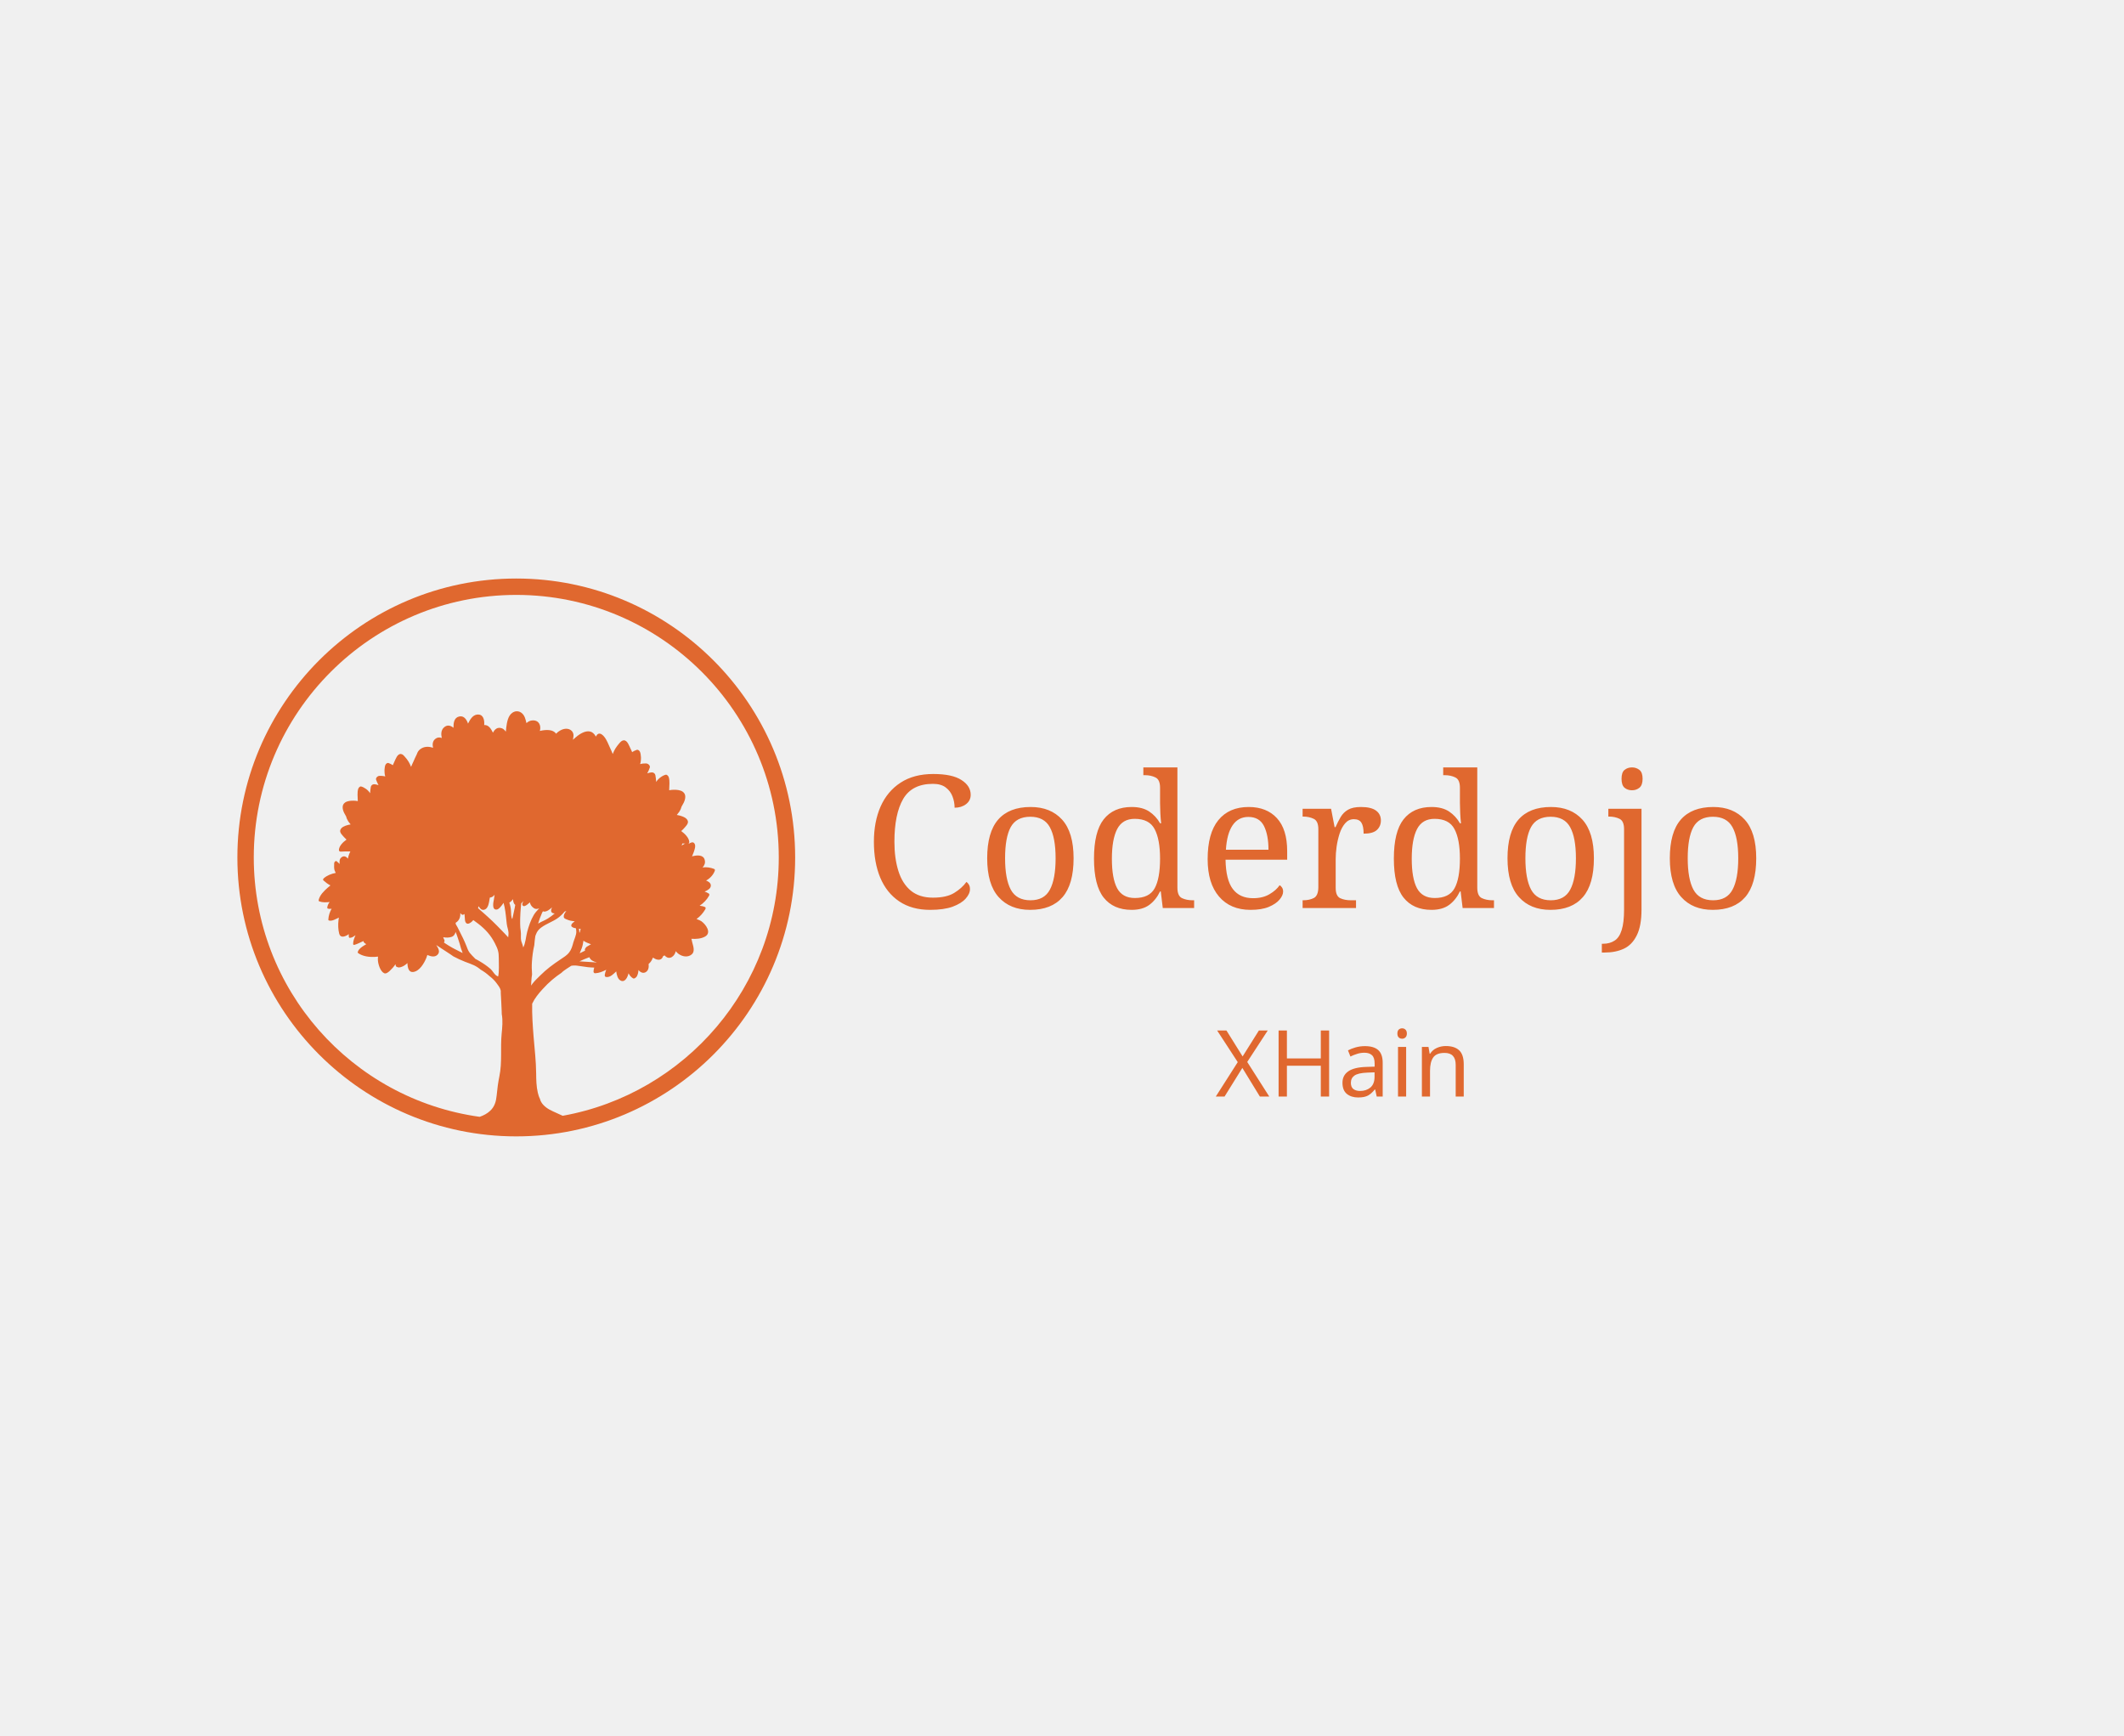
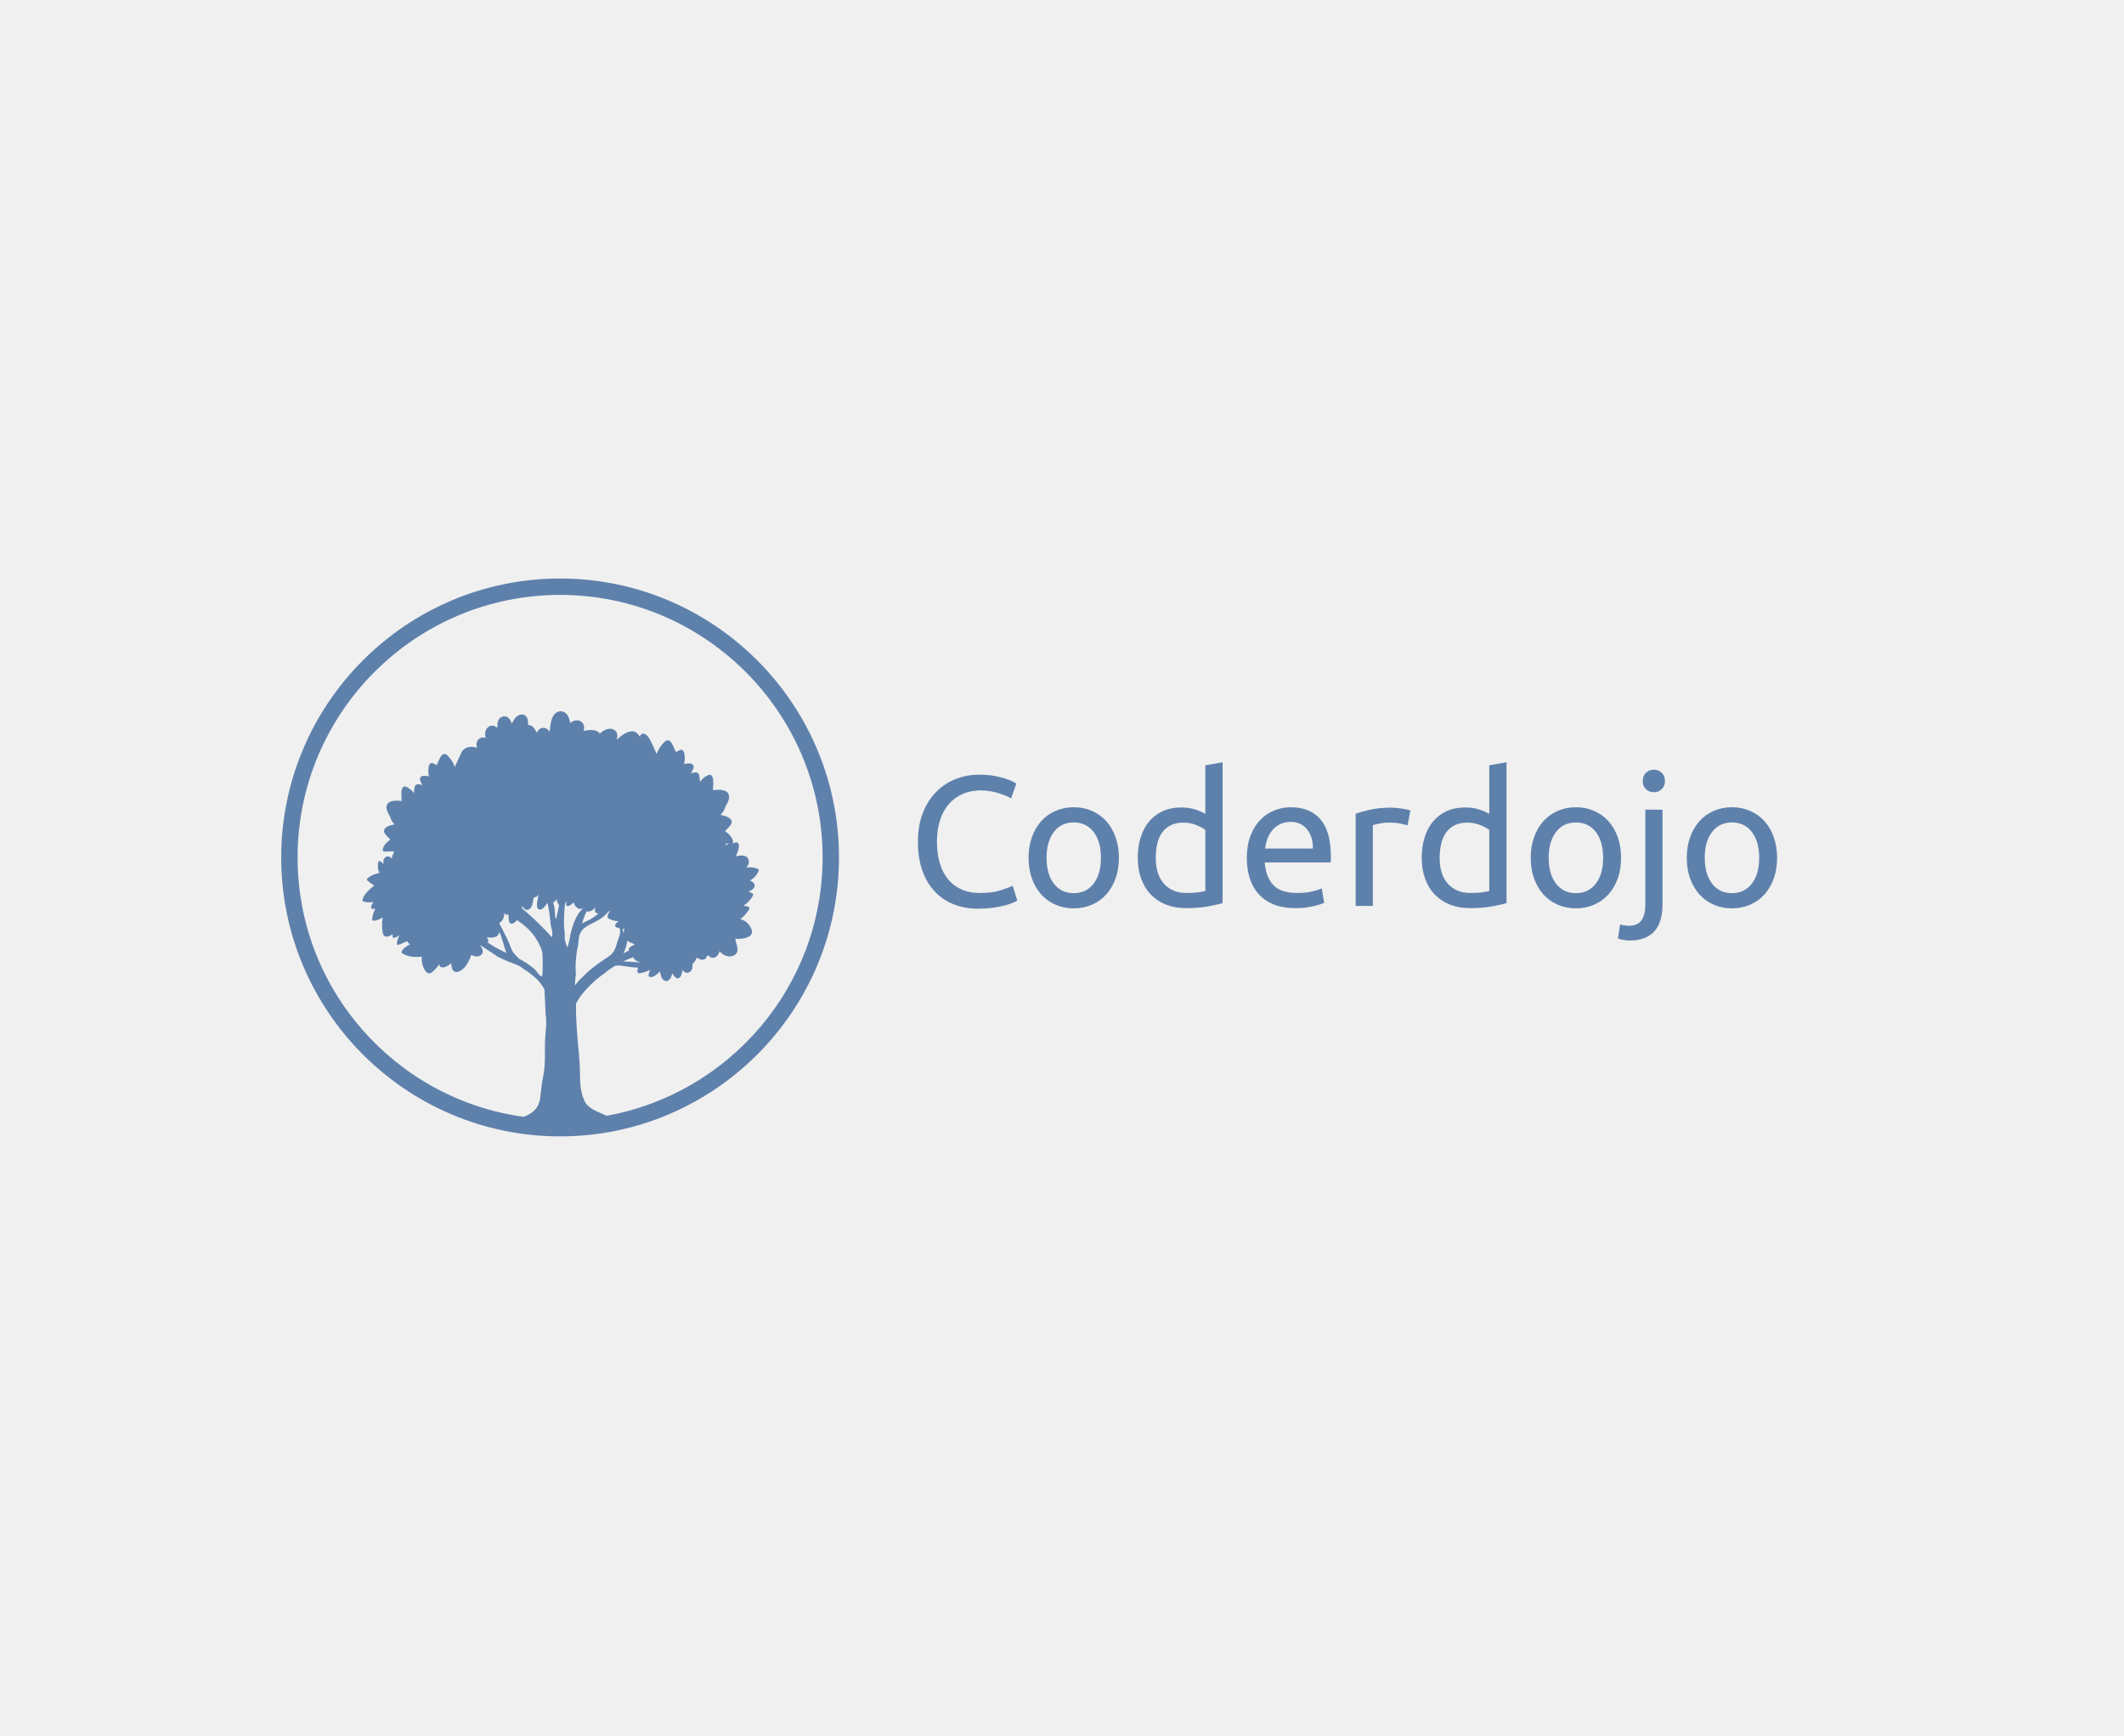
- <svg xmlns="http://www.w3.org/2000/svg" version="1.1" width="765" height="625" viewBox="0 0 346.43 300" style="background-color: rgb(49, 73, 88);" class="svg-animations ">
-   <svg version="1.1" viewBox="0 0 135 140" width="100" height="100" style="fill: rgb(224, 104, 47);" x="28.869" y="100">
+ <svg xmlns="http://www.w3.org/2000/svg" version="1.1" width="765" height="625" viewBox="0 0 328.248 300" style="background-color: rgb(255, 255, 255);" class="svg-animations ">
+   <svg version="1.1" viewBox="0 0 135 140" width="100" height="100" style="fill: rgb(94, 129, 172);" x="27.354" y="100">
    <svg width="135" height="135" viewBox="0 0 135 135">
      <path d="M67.5 0C30.273 0 0 30.273 0 67.5C0 104.727 30.273 135 67.5 135C104.727 135 135 104.727 135 67.5C135 30.273 104.714 0 67.5 0ZM57.678 92.089C57.651 92.076 57.625 92.062 57.598 92.049C57.532 91.97 57.453 91.904 57.387 91.824C57.189 91.626 57.004 91.428 56.805 91.229C56.607 91.018 56.409 90.793 56.224 90.569C55.84 90.079 55.602 89.365 55.377 88.784C54.902 87.581 54.32 86.431 53.725 85.267C53.447 84.725 53.183 84.144 52.852 83.628C52.839 83.522 52.839 83.403 52.826 83.298C52.852 83.284 52.879 83.271 52.905 83.258C53.725 82.756 54.016 81.857 53.95 80.958C54.042 81.064 54.135 81.169 54.241 81.262C54.465 81.473 54.717 81.381 54.928 81.196C54.941 81.209 54.955 81.209 54.968 81.209C54.994 81.592 55.047 81.976 55.06 82.333C55.073 82.689 55.113 83.152 55.404 83.403C55.814 83.76 56.395 83.324 56.713 83.06C56.858 82.941 56.977 82.795 57.096 82.65C57.678 83.073 58.18 83.456 58.392 83.615C60.057 84.91 61.34 86.338 62.318 88.255C63.045 89.669 63.283 90.37 63.27 91.917C63.257 93.239 63.402 95.076 63.111 96.306C62.913 96.24 62.741 96.134 62.582 96.015C62.45 95.909 62.331 95.79 62.225 95.658C62.225 95.645 62.212 95.645 62.212 95.632C62.08 95.473 61.961 95.314 61.842 95.156C61.776 95.063 61.71 94.971 61.63 94.878C61.604 94.838 61.578 94.812 61.538 94.772C61.432 94.653 61.34 94.534 61.221 94.442C60.414 93.754 59.542 93.146 58.63 92.618C58.325 92.419 57.995 92.261 57.678 92.089ZM50.116 87.528C50.05 87.33 49.957 87.131 49.838 86.946C49.838 86.933 49.852 86.92 49.852 86.907C49.852 86.88 49.865 86.854 49.865 86.827C49.878 86.827 49.891 86.814 49.891 86.814C50.539 86.933 51.2 86.933 51.835 86.722C52.403 86.536 52.681 86.061 52.813 85.532C53.209 86.391 53.434 87.33 53.752 88.215C53.765 88.242 53.765 88.255 53.778 88.281C53.976 89.075 54.214 89.855 54.518 90.621C54.373 90.555 54.227 90.476 54.082 90.41C53.897 90.317 53.685 90.212 53.474 90.106C53.302 90.026 53.13 89.934 52.958 89.841C52.892 89.802 52.826 89.775 52.747 89.736C52.509 89.617 52.271 89.484 52.02 89.352C51.993 89.339 51.967 89.326 51.94 89.299C51.888 89.273 51.848 89.246 51.795 89.22C51.597 89.101 51.398 88.995 51.187 88.863C51.094 88.81 50.989 88.744 50.896 88.678C50.711 88.559 50.526 88.44 50.341 88.321C50.288 88.281 50.222 88.242 50.169 88.202C50.142 88.189 50.116 88.162 50.09 88.149C50.063 88.136 50.05 88.123 50.023 88.096C50.01 88.083 49.997 88.07 49.984 88.057C50.116 87.911 50.182 87.726 50.116 87.528ZM61.749 82.927C61.049 82.253 60.322 81.606 59.595 80.958C59.357 80.759 59.132 80.548 58.894 80.35C58.696 80.178 58.511 80.006 58.312 79.834C58.325 79.847 58.325 79.847 58.339 79.861C58.312 79.834 58.286 79.808 58.246 79.781C58.299 79.623 58.339 79.464 58.392 79.292C58.696 79.861 59.119 80.284 59.687 80.165C60.493 80.006 60.771 79.028 60.903 78.353C60.969 77.996 61.049 77.613 61.102 77.216C61.564 77.177 61.987 76.912 62.252 76.529C62.186 76.926 62.146 77.335 62.08 77.692C61.934 78.38 61.564 80.191 62.728 80.112C63.23 80.085 63.666 79.49 63.957 79.133C64.129 78.935 64.274 78.71 64.42 78.486C64.512 78.843 64.605 79.213 64.684 79.57C64.684 79.583 64.684 79.596 64.684 79.609C64.949 80.918 65.041 82.253 65.2 83.588C65.2 83.615 65.213 83.641 65.213 83.668V83.654C65.213 83.707 65.226 83.76 65.239 83.8C65.253 83.906 65.279 84.011 65.292 84.13C65.332 84.289 65.372 84.434 65.411 84.593C65.411 84.606 65.424 84.62 65.424 84.646C65.464 84.791 65.504 84.95 65.53 85.096C65.57 85.254 65.596 85.413 65.61 85.585C65.649 85.981 65.583 86.47 65.543 86.841C65.53 86.827 65.53 86.814 65.517 86.801C65.054 86.246 64.512 85.743 64.023 85.215C63.283 84.448 62.529 83.681 61.749 82.927ZM65.821 78.433C66.178 78.234 66.469 77.93 66.72 77.6C66.733 78.115 66.852 78.697 67.249 78.975C67.117 79.887 66.865 80.826 66.561 82.306C66.548 82.346 66.548 82.399 66.535 82.438C66.204 81.857 66.257 81.077 66.218 80.416C66.178 79.728 66.046 79.081 65.821 78.433ZM69.483 79.266C69.946 79.133 70.21 78.856 70.567 78.565C70.646 78.499 70.739 78.433 70.818 78.367C70.884 78.988 71.281 79.464 71.823 79.808C72.193 80.046 72.656 79.979 73.052 79.808C72.576 80.323 72.087 80.826 71.73 81.434C70.99 82.689 70.527 84.091 70.144 85.505C69.827 86.682 69.761 88.255 69.166 89.326C69.245 89.18 68.756 87.898 68.703 87.726C68.518 86.986 68.703 86.127 68.584 85.373C68.478 84.778 68.452 84.183 68.439 83.588C68.439 83.258 68.439 82.927 68.439 82.597C68.439 82.425 68.452 82.253 68.452 82.081C68.465 81.685 68.492 81.288 68.505 80.878C68.518 80.442 68.558 80.019 68.597 79.609C68.624 79.279 68.663 78.948 68.703 78.618C68.888 78.433 69.06 78.234 69.192 78.036C69.1 78.261 69.02 78.499 68.954 78.75C68.888 79.054 69.166 79.358 69.483 79.266ZM76.542 81.024C76.622 81.037 76.714 81.05 76.807 81.05C76.278 81.5 75.723 81.909 75.141 82.28C74.388 82.756 73.541 83.033 72.788 83.509C72.854 83.284 72.933 83.073 72.999 82.848C73.079 82.61 73.145 82.372 73.237 82.147C73.396 81.711 73.568 81.288 73.753 80.878C73.806 80.759 73.872 80.64 73.951 80.535C74.282 80.693 74.758 80.574 75.194 80.323C75.538 80.112 75.855 79.861 76.146 79.583C75.868 80.178 75.736 80.865 76.542 81.024ZM79.821 82.544C80.35 82.782 80.984 82.888 81.606 82.954C81.606 82.967 81.606 82.98 81.606 83.007C81.42 83.126 81.235 83.258 81.077 83.417C80.892 83.602 80.667 84.011 80.918 84.236C81.196 84.501 81.566 84.58 81.936 84.646C81.989 84.91 82.015 85.162 82.028 85.426C82.068 86.246 81.539 87.263 81.315 88.057C81.077 88.929 80.865 89.762 80.297 90.489C79.742 91.216 78.935 91.679 78.195 92.181C76.423 93.358 74.771 94.574 73.264 96.094C72.616 96.742 71.942 97.35 71.387 98.091C71.281 98.223 71.188 98.368 71.096 98.513V98.527C71.109 97.879 71.149 97.231 71.215 96.583C71.241 96.319 71.281 96.068 71.32 95.803C71.241 94.759 71.215 93.701 71.294 92.644C71.387 91.348 71.558 90.013 71.862 88.731C71.915 87.991 71.995 87.25 72.114 86.51C72.153 86.378 72.206 86.246 72.259 86.127C72.537 85.36 72.986 84.844 73.647 84.382C74.863 83.509 76.318 83.046 77.547 82.174C78.168 81.738 78.71 81.182 79.213 80.588C79.358 80.548 79.49 80.508 79.623 80.469C79.266 80.865 78.962 81.341 78.988 81.817C78.988 82.28 79.477 82.399 79.821 82.544ZM78.737 130.016C77.944 129.672 77.15 129.289 76.384 128.945C75.286 128.456 74.123 127.729 73.515 126.658C73.383 126.42 73.29 126.169 73.224 125.905C72.986 125.442 72.828 124.913 72.709 124.411C72.352 122.878 72.325 121.278 72.312 119.718C72.285 116.757 71.929 113.809 71.691 110.861C71.479 108.23 71.294 105.546 71.347 102.889C71.955 101.594 72.867 100.47 73.832 99.412C75.498 97.562 76.965 96.412 78.433 95.42C78.79 95.05 79.226 94.759 79.649 94.468C80.032 94.204 80.416 93.966 80.812 93.715C81.037 93.675 81.262 93.649 81.5 93.649C81.738 93.635 81.976 93.649 82.227 93.688C83.112 93.82 83.985 93.953 84.871 94.058C85.36 94.111 85.862 94.138 86.365 94.151C86.272 94.481 86.193 94.825 86.193 95.142C86.193 95.341 86.378 95.526 86.576 95.526C87.528 95.486 88.414 95.116 89.273 94.68C89.101 95.09 88.969 95.513 88.916 95.922C88.889 96.187 88.982 96.412 89.273 96.438C90.278 96.544 91.018 95.698 91.692 95.076C91.798 95.87 92.036 96.967 92.789 97.311C93.887 97.826 94.495 96.319 94.667 95.526C94.918 96.028 95.288 96.465 95.737 96.742C96.108 96.967 96.61 96.451 96.742 96.174C96.795 96.081 96.808 95.975 96.848 95.87C96.848 95.883 96.861 95.883 96.861 95.896C96.901 95.803 96.914 95.698 96.94 95.592C96.954 95.526 96.98 95.473 96.993 95.407C97.033 95.182 97.073 94.957 97.073 94.733C97.496 95.288 98.196 95.645 98.844 95.248C99.531 94.825 99.611 94.019 99.531 93.278C100.007 92.882 100.351 92.366 100.536 91.785C100.589 91.785 100.629 91.785 100.682 91.785C101.038 92.036 101.422 92.221 101.832 92.247C102.519 92.314 102.863 91.89 103.048 91.375C103.167 91.322 103.286 91.269 103.392 91.203C103.749 91.613 104.198 91.89 104.766 91.758C105.322 91.626 105.745 91.137 105.956 90.635C106.022 90.489 106.062 90.344 106.102 90.185C106.3 90.436 106.538 90.674 106.802 90.859C107.741 91.52 109.036 91.745 109.975 90.952C110.808 90.238 110.319 88.929 110.094 88.07C110.015 87.779 109.962 87.488 109.896 87.184C111.006 87.263 112.236 87.184 113.201 86.642C114.853 85.704 113.359 83.668 112.288 82.927C112.117 82.808 111.641 82.57 111.125 82.399C111.971 81.804 112.698 80.984 113.227 80.085C113.333 79.9 113.425 79.609 113.174 79.504C112.804 79.332 112.355 79.226 111.879 79.186C112.817 78.565 113.65 77.706 114.179 76.727C114.285 76.529 114.232 76.318 114.06 76.212C113.743 76.027 113.412 75.868 113.082 75.749C113.465 75.617 113.822 75.419 114.152 75.154C114.734 74.665 114.747 73.925 114.152 73.475C113.941 73.317 113.703 73.184 113.439 73.092C114.364 72.59 115.144 71.77 115.527 70.792C115.593 70.62 115.62 70.369 115.408 70.289C114.523 69.932 113.531 69.787 112.593 69.919C113.042 69.43 113.306 68.848 113.108 68.082C112.764 66.786 111.218 66.918 110.041 67.236C110.187 66.905 110.319 66.561 110.451 66.218C110.649 65.636 111.019 64.684 110.623 64.116C110.583 64.063 110.543 64.01 110.491 63.97C110.464 63.957 110.451 63.944   110.424 63.931C110.398 63.917 110.372 63.891 110.332 63.878C110.306 63.865 110.279 63.865 110.253 63.865C110.226 63.865 110.187 63.851 110.16 63.851C110.134 63.851 110.107 63.851 110.081 63.851C110.054 63.851 110.015 63.851 109.988 63.865C109.975 63.865 109.962 63.865 109.962 63.865C109.949 63.865 109.922 63.878 109.909 63.878C109.896 63.878 109.896 63.891 109.882 63.891C109.79 63.917 109.711 63.944 109.618 63.984C109.605 63.997 109.578 63.997 109.565 64.01C109.473 64.05 109.393 64.103 109.301 64.155C109.261 64.142 109.221 64.129 109.182 64.129C109.327 64.05 109.393 63.891 109.367 63.666C109.235 62.662 108.283 61.749 107.424 61.115L107.437 61.102C107.741 60.837 108.032 60.533 108.296 60.229C108.865 59.581 109.446 58.934 108.706 58.167C108.23 57.664 107.159 57.347 106.485 57.242C106.445 57.228 106.392 57.228 106.353 57.215C106.564 56.964 106.776 56.7 106.961 56.435C107.212 56.052 107.397 55.642 107.503 55.206C107.701 54.888 107.873 54.571 108.032 54.241C108.442 53.381 108.706 52.231 107.781 51.583C107.186 51.174 106.3 51.108 105.599 51.121C105.242 51.134 104.872 51.16 104.515 51.24C104.515 51.187 104.515 51.121 104.515 51.068C104.528 50.09 104.687 49.085 104.423 48.133C104.343 47.842 104.013 47.406 103.656 47.485C102.969 47.644 101.832 48.384 101.369 49.23C101.329 48.675 101.263 48.133 101.171 47.591C101.105 47.221 100.734 46.917 100.377 46.917C99.981 46.917 99.584 47.023 99.201 47.142C99.439 46.705 99.65 46.256 99.809 45.78C99.994 45.264 99.412 44.775 98.95 44.749C98.593 44.736 98.011 44.762 97.482 44.907C97.8 43.903 97.707 42.528 97.43 41.92C97.297 41.642 96.967 41.351 96.636 41.47C96.24 41.602 95.883 41.788 95.539 42.012C95.42 41.695 95.275 41.391 95.142 41.14C94.838 40.532 94.389 39.078 93.477 39.157C93.027 39.197 92.71 39.567 92.432 39.884C92.089 40.281 91.758 40.704 91.481 41.153C91.229 41.576 91.018 42.012 90.846 42.462C90.661 41.959 90.436 41.497 90.264 41.127C89.802 40.162 89.458 39.117 88.771 38.271C88.466 37.901 87.924 37.385 87.396 37.571C87.118 37.663 86.92 37.967 86.761 38.245C86.589 37.914 86.365 37.623 86.087 37.385C85.122 36.579 83.773 37.108 82.848 37.703C82.504 37.914 82.187 38.179 81.883 38.43C81.817 38.469 81.777 38.522 81.724 38.575C81.553 38.721 81.381 38.879 81.209 39.025C81.275 38.694 81.341 38.364 81.354 38.02C81.381 37.214 80.839 36.592 80.072 36.407C79.028 36.169 77.93 36.751 77.124 37.557C76.436 36.473 74.652 36.539 73.211 36.883C73.555 35.627 73.052 34.266 71.439 34.332C70.858 34.358 70.356 34.609 69.959 34.993C69.866 34.53 69.747 34.067 69.589 33.657C69.113 32.375 67.831 31.648 66.575 32.468C65.477 33.195 65.239 34.847 65.081 36.024C65.028 36.367 65.001 36.698 64.975 37.042C64.935 37.002 64.909 36.976 64.869 36.936C64.644 36.632 64.367 36.367 64.023 36.248C62.926 35.865 62.291 36.486 61.855 37.306C61.392 36.341 60.784 35.389 59.74 35.455C59.846 34.081 59.462 32.692 57.903 32.944C56.937 33.102 56.316 34.133 55.919 34.927C55.893 34.993 55.867 35.045 55.827 35.112C55.457 34.028 54.769 33.129 53.672 33.393C52.443 33.684 52.297 34.927 52.297 36.13C51.623 35.548 50.777 35.31 49.984 36.05C49.296 36.685 49.257 37.637 49.468 38.588C48.953 38.39 48.411 38.403 47.869 38.84C47.247 39.342 47.168 40.148 47.353 40.968C46.295 40.585 45.119 40.611 44.207 41.338C43.81 41.655 43.572 42.065 43.44 42.502C43.123 43.096 42.872 43.718 42.594 44.326C42.435 44.669 42.224 45.106 42.039 45.582C41.88 45.159 41.682 44.736 41.444 44.339C41.193 43.903 40.875 43.519 40.545 43.149C40.281 42.845 39.99 42.488 39.567 42.462C38.707 42.396 38.284 43.757 37.993 44.339C37.875 44.577 37.742 44.868 37.623 45.172C37.306 44.96 36.962 44.788 36.592 44.656C36.275 44.55 35.971 44.815 35.839 45.079C35.574 45.661 35.495 46.943 35.786 47.895C35.283 47.763 34.742 47.736 34.398 47.75C33.962 47.763 33.406 48.239 33.578 48.715C33.737 49.151 33.935 49.574 34.16 49.997C33.79 49.891 33.433 49.785 33.049 49.785C32.706 49.785 32.349 50.076 32.296 50.42C32.203 50.936 32.15 51.451 32.111 51.967C31.688 51.174 30.604 50.473 29.956 50.328C29.612 50.248 29.308 50.671 29.229 50.936C28.978 51.835 29.123 52.786 29.136 53.712C29.136 53.765 29.136 53.818 29.136 53.87C28.806 53.791 28.449 53.765 28.118 53.765C27.457 53.752 26.625 53.818 26.069 54.201C25.197 54.809 25.448 55.893 25.831 56.7C25.977 57.004 26.149 57.308 26.334 57.612C26.426 58.022 26.598 58.405 26.836 58.762C27.008 59.026 27.206 59.264 27.418 59.502C27.365 59.515 27.325 59.515 27.285 59.529C26.664 59.634 25.646 59.912 25.197 60.401C24.509 61.128 25.051 61.736 25.593 62.344C25.845 62.622 26.109 62.9 26.4 63.164C26.4 63.164 26.413 63.164 26.413 63.177C25.593 63.772 24.695 64.631 24.576 65.583C24.536 65.94 24.734 66.125 25.078 66.085C25.765 66.019 26.545 66.046 27.338 66.046C27.233 66.257 27.14 66.482 27.061 66.68C26.942 66.998 26.796 67.407 26.77 67.791C26.347 67.288 25.818 67.024 25.263 67.421C24.668 67.831 24.681 68.439 24.761 69.073C24.523 68.875 24.285 68.663 24.06 68.439C23.809 68.201 23.425 68.624 23.425 68.875C23.425 69.509 23.32 70.237 23.61 70.818C23.663 70.924 23.716 71.096 23.809 71.241C22.738 71.439 21.694 71.849 20.9 72.55C20.781 72.656 20.663 72.92 20.808 73.039C21.31 73.489 21.892 73.965 22.526 74.269C22.288 74.454 22.05 74.652 21.826 74.85C20.927 75.643 19.975 76.582 19.671 77.785C19.645 77.917 19.684 78.076 19.816 78.129C20.596 78.419 21.495 78.38 22.328 78.287C22.05 78.657 21.839 79.054 21.76 79.543C21.747 79.662 21.76 79.847 21.905 79.887C22.196 79.966 22.474 79.953 22.751 79.913C22.764 79.913 22.791 79.913 22.804 79.9C22.355 80.707 22.064 81.579 22.011 82.544C21.998 82.689 22.13 82.756 22.249 82.782C22.989 82.927 23.848 82.385 24.562 82.055C24.523 82.266 24.496 82.478 24.47 82.689C24.351 83.721 24.377 84.937 24.642 85.942C24.919 87.012 25.964 86.695 26.691 86.246C26.783 86.193 26.876 86.127 26.968 86.047C26.955 86.272 26.942 86.497 26.968 86.722C26.982 86.841 27.074 86.96 27.206 86.96C27.788 86.933 28.145 86.603 28.594 86.325C28.29 86.999 28.013 87.687 28.013 88.453C28.013 88.612 28.171 88.691 28.317 88.652C29.004 88.466 29.692 88.096 30.352 87.805C30.405 87.779 30.445 87.753 30.498 87.726C30.538 88.057 30.828 88.295 31.199 88.48C31.053 88.572 30.908 88.665 30.749 88.757C30.141 89.127 29.454 89.564 29.176 90.251C29.136 90.357 29.097 90.555 29.202 90.635C30.352 91.441 31.846 91.626 33.221 91.573C33.486 91.56 33.763 91.534 34.041 91.494C34.001 91.798 33.988 92.115 34.014 92.432C34.081 93.371 34.596 95.05 35.495 95.499C35.984 95.751 36.566 95.235 36.896 94.931C37.399 94.455 37.875 93.926 38.258 93.345C38.271 93.424 38.284 93.49 38.311 93.556C38.298 93.768 38.417 93.953 38.628 93.992C38.826 94.125 39.104 94.164 39.501 94.058C40.135 93.887 40.677 93.516 41.153 93.067C41.193 94.336 41.536 95.38 42.607 95.209C44.127 94.971 45.198 93.093 45.727 91.824C45.806 91.626 45.899 91.375 45.978 91.097C46.071 91.137 46.15 91.177 46.229 91.203C46.93 91.481 47.789 91.653 48.398 91.084C49.164 90.37 48.635 89.471 48.173 88.757C48.16 88.731 48.146 88.718 48.133 88.691C48.173 88.718 48.212 88.744 48.252 88.771C48.265 88.784 48.292 88.797 48.305 88.81C49.098 89.339 50.023 89.934 50.87 90.489C51.081 90.621 51.293 90.767 51.491 90.899C51.531 90.925 51.57 90.952 51.61 90.978C51.848 91.137 52.086 91.309 52.297 91.454C53.209 91.93 54.148 92.38 55.113 92.75C55.827 93.027 56.567 93.265 57.268 93.596C57.85 93.873 58.392 94.23 58.881 94.653C59.648 95.09 60.375 95.618 61.035 96.227C61.71 96.742 62.305 97.324 62.781 97.998C62.873 98.13 62.979 98.262 63.071 98.394C63.098 98.421 63.111 98.461 63.138 98.487C63.217 98.606 63.296 98.725 63.375 98.844C63.402 98.897 63.428 98.95 63.468 99.003C63.521 99.108 63.574 99.214 63.613 99.307C63.64 99.373 63.653 99.439 63.679 99.505C63.719 99.65 63.759 99.783 63.759 99.928C63.759 100.034 63.759 100.14 63.746 100.232C63.825 101.739 63.917 103.246 63.97 104.753C63.983 104.965 63.984 105.176 63.984 105.388C64.288 106.961 64.103 108.706 63.957 110.213C63.627 113.624 64.116 117.074 63.415 120.445C63.098 121.979 62.9 123.525 62.754 125.098C62.622 126.513 62.265 127.795 61.207 128.787C60.454 129.501 59.568 129.95 58.63 130.267C27.695 125.971 3.966 99.452 3.966 67.5C3.966 32.468 32.468 3.966 67.5 3.966C102.532 3.966 131.034 32.468 131.034 67.5C131.034 98.699 108.415 124.689 78.737 130.016ZM84.54 89.114C84.355 89.246 83.932 89.775 84.17 90.04C83.734 90.251 83.298 90.489 82.848 90.687C82.875 90.621 82.901 90.555 82.927 90.489C82.954 90.436 82.967 90.397 82.993 90.344C83.112 90.053 83.245 89.762 83.35 89.458C83.562 88.889 83.668 88.255 83.76 87.647C84.302 88.043 84.977 88.281 85.585 88.506C85.096 88.771 84.672 89.022 84.54 89.114ZM86.92 92.869C86.907 92.882 86.907 92.895 86.907 92.908C85.532 92.842 84.17 92.697 82.795 92.644C83.179 92.459 83.562 92.3 83.945 92.128C84.355 91.957 84.778 91.798 85.188 91.639C85.452 92.327 86.153 92.697 86.92 92.869ZM82.941 85.347C82.914 85.452 82.888 85.558 82.861 85.664C82.835 85.704 82.756 85.69    82.756 85.624C82.756 85.32 82.716 85.029 82.663 84.739C82.808 84.765 82.941 84.778 83.086 84.805C83.033 84.99 82.98 85.175 82.941 85.347ZM107.516 64.631C107.595 64.46 107.675 64.288 107.701 64.116C107.952 64.116 108.177 64.129 108.415 64.142C108.362 64.155 108.309 64.182 108.243 64.195C107.992 64.314 107.754 64.473 107.516 64.631Z" />
    </svg>
  </svg>
-   <text fill="#e0682f" font-family="Garamond" font-size="32px" x="138.869" y="115.363">
-     <tspan dy="41.6" x="138.869">Coderdojo</tspan>
-   </text>
-   <text fill="#e0682f" font-family="Verdana" font-size="16px" x="199.739" y="168.747">
-     <tspan dy="20.8" x="199.739">XHain</tspan>
+   <svg version="1.1" style="fill: rgb(94, 129, 172);" x="137.354" y="130.595">
+     <path d="M12.29 26.48L12.29 26.48Q9.95 26.48 8.03 25.71Q6.11 24.94 4.74 23.47Q3.36 22 2.61 19.84Q1.86 17.68 1.86 14.90L1.86 14.90Q1.86 12.11 2.70 9.95Q3.55 7.79 4.99 6.32Q6.43 4.85 8.35 4.08Q10.27 3.31 12.45 3.31L12.45 3.31Q13.82 3.31 14.93 3.50Q16.03 3.70 16.85 3.95Q17.66 4.21 18.18 4.46Q18.69 4.72 18.88 4.85L18.88 4.85L17.98 7.41Q17.70 7.22 17.15 6.99Q16.61 6.77 15.92 6.54Q15.23 6.32 14.42 6.18Q13.60 6.03 12.77 6.03L12.77 6.03Q11.01 6.03 9.60 6.64Q8.19 7.25 7.20 8.40Q6.21 9.55 5.68 11.20Q5.15 12.85 5.15 14.90L5.15 14.90Q5.15 16.88 5.62 18.51Q6.08 20.14 7.01 21.31Q7.94 22.48 9.33 23.12Q10.72 23.76 12.58 23.76L12.58 23.76Q14.72 23.76 16.13 23.31Q17.54 22.86 18.24 22.51L18.24 22.51L19.04 25.07Q18.82 25.23 18.24 25.47Q17.66 25.71 16.80 25.94Q15.94 26.16 14.78 26.32Q13.63 26.48 12.29 26.48ZM36.61 17.68L36.61 17.68Q36.61 19.66 36.03 21.26Q35.46 22.86 34.42 24.02Q33.38 25.17 31.94 25.79Q30.50 26.42 28.80 26.42L28.80 26.42Q27.10 26.42 25.66 25.79Q24.22 25.17 23.18 24.02Q22.14 22.86 21.57 21.26Q20.99 19.66 20.99 17.68L20.99 17.68Q20.99 15.73 21.57 14.11Q22.14 12.50 23.18 11.34Q24.22 10.19 25.66 9.57Q27.10 8.94 28.80 8.94L28.80 8.94Q30.50 8.94 31.94 9.57Q33.38 10.19 34.42 11.34Q35.46 12.50 36.03 14.11Q36.61 15.73 36.61 17.68ZM33.50 17.68L33.50 17.68Q33.50 14.86 32.24 13.22Q30.98 11.57 28.80 11.57L28.80 11.57Q26.62 11.57 25.36 13.22Q24.10 14.86 24.10 17.68L24.10 17.68Q24.10 20.50 25.36 22.14Q26.62 23.79 28.80 23.79L28.80 23.79Q30.98 23.79 32.24 22.14Q33.50 20.50 33.50 17.68ZM51.55 23.41L51.55 12.88Q51.01 12.43 49.98 12.02Q48.96 11.60 47.74 11.60L47.74 11.60Q46.46 11.60 45.55 12.06Q44.64 12.53 44.06 13.34Q43.49 14.16 43.23 15.28Q42.98 16.40 42.98 17.68L42.98 17.68Q42.98 20.59 44.42 22.18Q45.86 23.76 48.26 23.76L48.26 23.76Q49.47 23.76 50.29 23.65Q51.10 23.54 51.55 23.41L51.55 23.41ZM51.55 10.10L51.55 1.68L54.53 1.17L54.53 25.52Q53.50 25.81 51.90 26.10Q50.30 26.38 48.22 26.38L48.22 26.38Q46.30 26.38 44.77 25.78Q43.23 25.17 42.14 24.05Q41.06 22.93 40.46 21.31Q39.87 19.70 39.87 17.68L39.87 17.68Q39.87 15.76 40.37 14.16Q40.86 12.56 41.82 11.41Q42.78 10.26 44.18 9.62Q45.57 8.98 47.36 8.98L47.36 8.98Q48.80 8.98 49.90 9.36Q51.01 9.74 51.55 10.10L51.55 10.10ZM58.72 17.71L58.72 17.71Q58.72 15.50 59.36 13.86Q60.00 12.21 61.06 11.12Q62.11 10.03 63.49 9.49Q64.86 8.94 66.30 8.94L66.30 8.94Q69.66 8.94 71.46 11.04Q73.25 13.14 73.25 17.42L73.25 17.42Q73.25 17.62 73.25 17.92Q73.25 18.22 73.22 18.48L73.22 18.48L61.82 18.48Q62.02 21.07 63.33 22.42Q64.64 23.76 67.42 23.76L67.42 23.76Q68.99 23.76 70.06 23.49Q71.14 23.22 71.68 22.96L71.68 22.96L72.10 25.46Q71.55 25.74 70.19 26.06Q68.83 26.38 67.10 26.38L67.10 26.38Q64.93 26.38 63.34 25.73Q61.76 25.07 60.74 23.92Q59.71 22.77 59.22 21.18Q58.72 19.60 58.72 17.71ZM61.89 16.08L70.14 16.08Q70.18 14.06 69.14 12.77Q68.10 11.47 66.27 11.47L66.27 11.47Q65.25 11.47 64.46 11.87Q63.68 12.27 63.14 12.91Q62.59 13.55 62.29 14.38Q61.98 15.22 61.89 16.08L61.89 16.08ZM83.68 9.01L83.68 9.01Q84.06 9.01 84.56 9.06Q85.06 9.10 85.54 9.18Q86.02 9.26 86.42 9.34Q86.82 9.42 87.01 9.49L87.01 9.49L86.50 12.08Q86.14 11.95 85.33 11.78Q84.51 11.60 83.23 11.60L83.23 11.60Q82.40 11.60 81.58 11.78Q80.77 11.95 80.51 12.02L80.51 12.02L80.51 26L77.54 26L77.54 10.06Q78.59 9.68 80.16 9.34Q81.73 9.01 83.68 9.01ZM100.64 23.41L100.64 12.88Q100.10 12.43 99.07 12.02Q98.05 11.60 96.83 11.60L96.83 11.60Q95.55 11.60 94.64 12.06Q93.73 12.53 93.15 13.34Q92.58 14.16 92.32 15.28Q92.06 16.40 92.06 17.68L92.06 17.68Q92.06 20.59 93.50 22.18Q94.94 23.76 97.34 23.76L97.34 23.76Q98.56 23.76 99.38 23.65Q100.19 23.54 100.64 23.41L100.64 23.41ZM100.64 10.10L100.64 1.68L103.62 1.17L103.62 25.52Q102.59 25.81 100.99 26.10Q99.39 26.38 97.31 26.38L97.31 26.38Q95.39 26.38 93.86 25.78Q92.32 25.17 91.23 24.05Q90.14 22.93 89.55 21.31Q88.96 19.70 88.96 17.68L88.96 17.68Q88.96 15.76 89.46 14.16Q89.95 12.56 90.91 11.41Q91.87 10.26 93.26 9.62Q94.66 8.98 96.45 8.98L96.45 8.98Q97.89 8.98 98.99 9.36Q100.10 9.74 100.64 10.10L100.64 10.10ZM123.42 17.68L123.42 17.68Q123.42 19.66 122.85 21.26Q122.27 22.86 121.23 24.02Q120.19 25.17 118.75 25.79Q117.31 26.42 115.62 26.42L115.62 26.42Q113.92 26.42 112.48 25.79Q111.04 25.17 110 24.02Q108.96 22.86 108.38 21.26Q107.81 19.66 107.81 17.68L107.81 17.68Q107.81 15.73 108.38 14.11Q108.96 12.50 110 11.34Q111.04 10.19 112.48 9.57Q113.92 8.94 115.62 8.94L115.62 8.94Q117.31 8.94 118.75 9.57Q120.19 10.19 121.23 11.34Q122.27 12.50 122.85 14.11Q123.42 15.73 123.42 17.68ZM120.32 17.68L120.32 17.68Q120.32 14.86 119.06 13.22Q117.79 11.57 115.62 11.57L115.62 11.57Q113.44 11.57 112.18 13.22Q110.91 14.86 110.91 17.68L110.91 17.68Q110.91 20.50 112.18 22.14Q113.44 23.79 115.62 23.79L115.62 23.79Q117.79 23.79 119.06 22.14Q120.32 20.50 120.32 17.68ZM124.90 31.98L124.90 31.98Q124.51 31.98 123.90 31.89Q123.30 31.79 122.88 31.63L122.88 31.63L123.26 29.20Q123.58 29.30 124 29.36Q124.42 29.42 124.77 29.42L124.77 29.42Q126.30 29.42 126.96 28.48Q127.62 27.54 127.62 25.71L127.62 25.71L127.62 9.36L130.59 9.36L130.59 25.68Q130.59 28.88 129.14 30.43Q127.68 31.98 124.90 31.98ZM129.09 6.35L129.09 6.35Q128.29 6.35 127.73 5.82Q127.17 5.30 127.17 4.40L127.17 4.40Q127.17 3.50 127.73 2.98Q128.29 2.45 129.09 2.45L129.09 2.45Q129.89 2.45 130.45 2.98Q131.01 3.50 131.01 4.40L131.01 4.40Q131.01 5.30 130.45 5.82Q129.89 6.35 129.09 6.35ZM150.40 17.68L150.40 17.68Q150.40 19.66 149.82 21.26Q149.25 22.86 148.21 24.02Q147.17 25.17 145.73 25.79Q144.29 26.42 142.59 26.42L142.59 26.42Q140.90 26.42 139.46 25.79Q138.02 25.17 136.98 24.02Q135.94 22.86 135.36 21.26Q134.78 19.66 134.78 17.68L134.78 17.68Q134.78 15.73 135.36 14.11Q135.94 12.50 136.98 11.34Q138.02 10.19 139.46 9.57Q140.90 8.94 142.59 8.94L142.59 8.94Q144.29 8.94 145.73 9.57Q147.17 10.19 148.21 11.34Q149.25 12.50 149.82 14.11Q150.40 15.73 150.40 17.68ZM147.30 17.68L147.30 17.68Q147.30 14.86 146.03 13.22Q144.77 11.57 142.59 11.57L142.59 11.57Q140.42 11.57 139.15 13.22Q137.89 14.86 137.89 17.68L137.89 17.68Q137.89 20.50 139.15 22.14Q140.42 23.79 142.59 23.79L142.59 23.79Q144.77 23.79 146.03 22.14Q147.30 20.50 147.30 17.68Z" />
+   </svg>
+   <text fill="#ffffff" font-family="Verdana" font-size="16px" x="214.124" y="169.405">
+     <tspan dy="23.4" x="214.124" />
  </text>
</svg>
